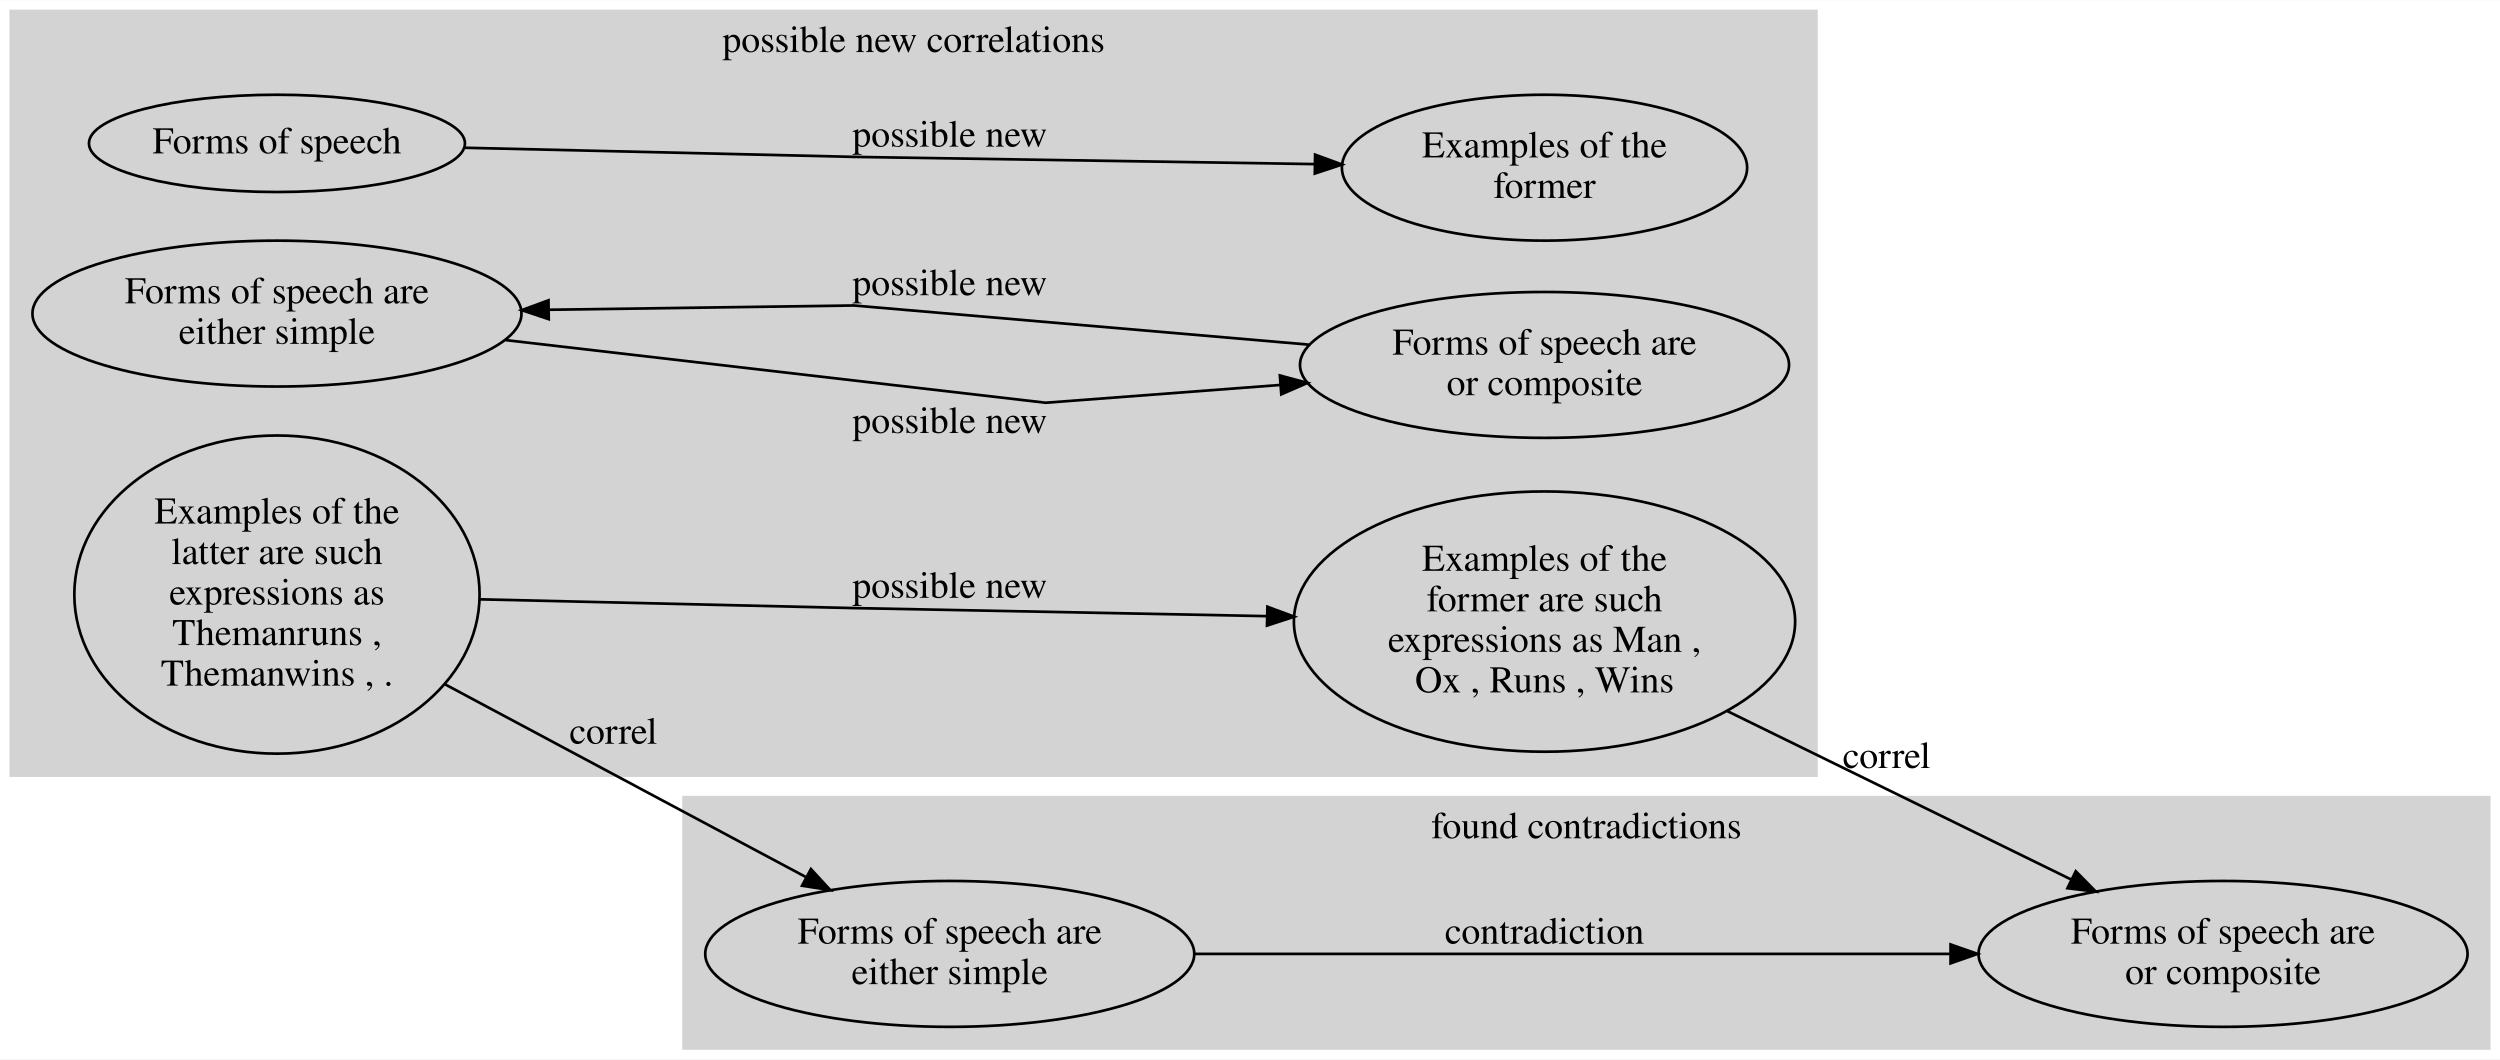
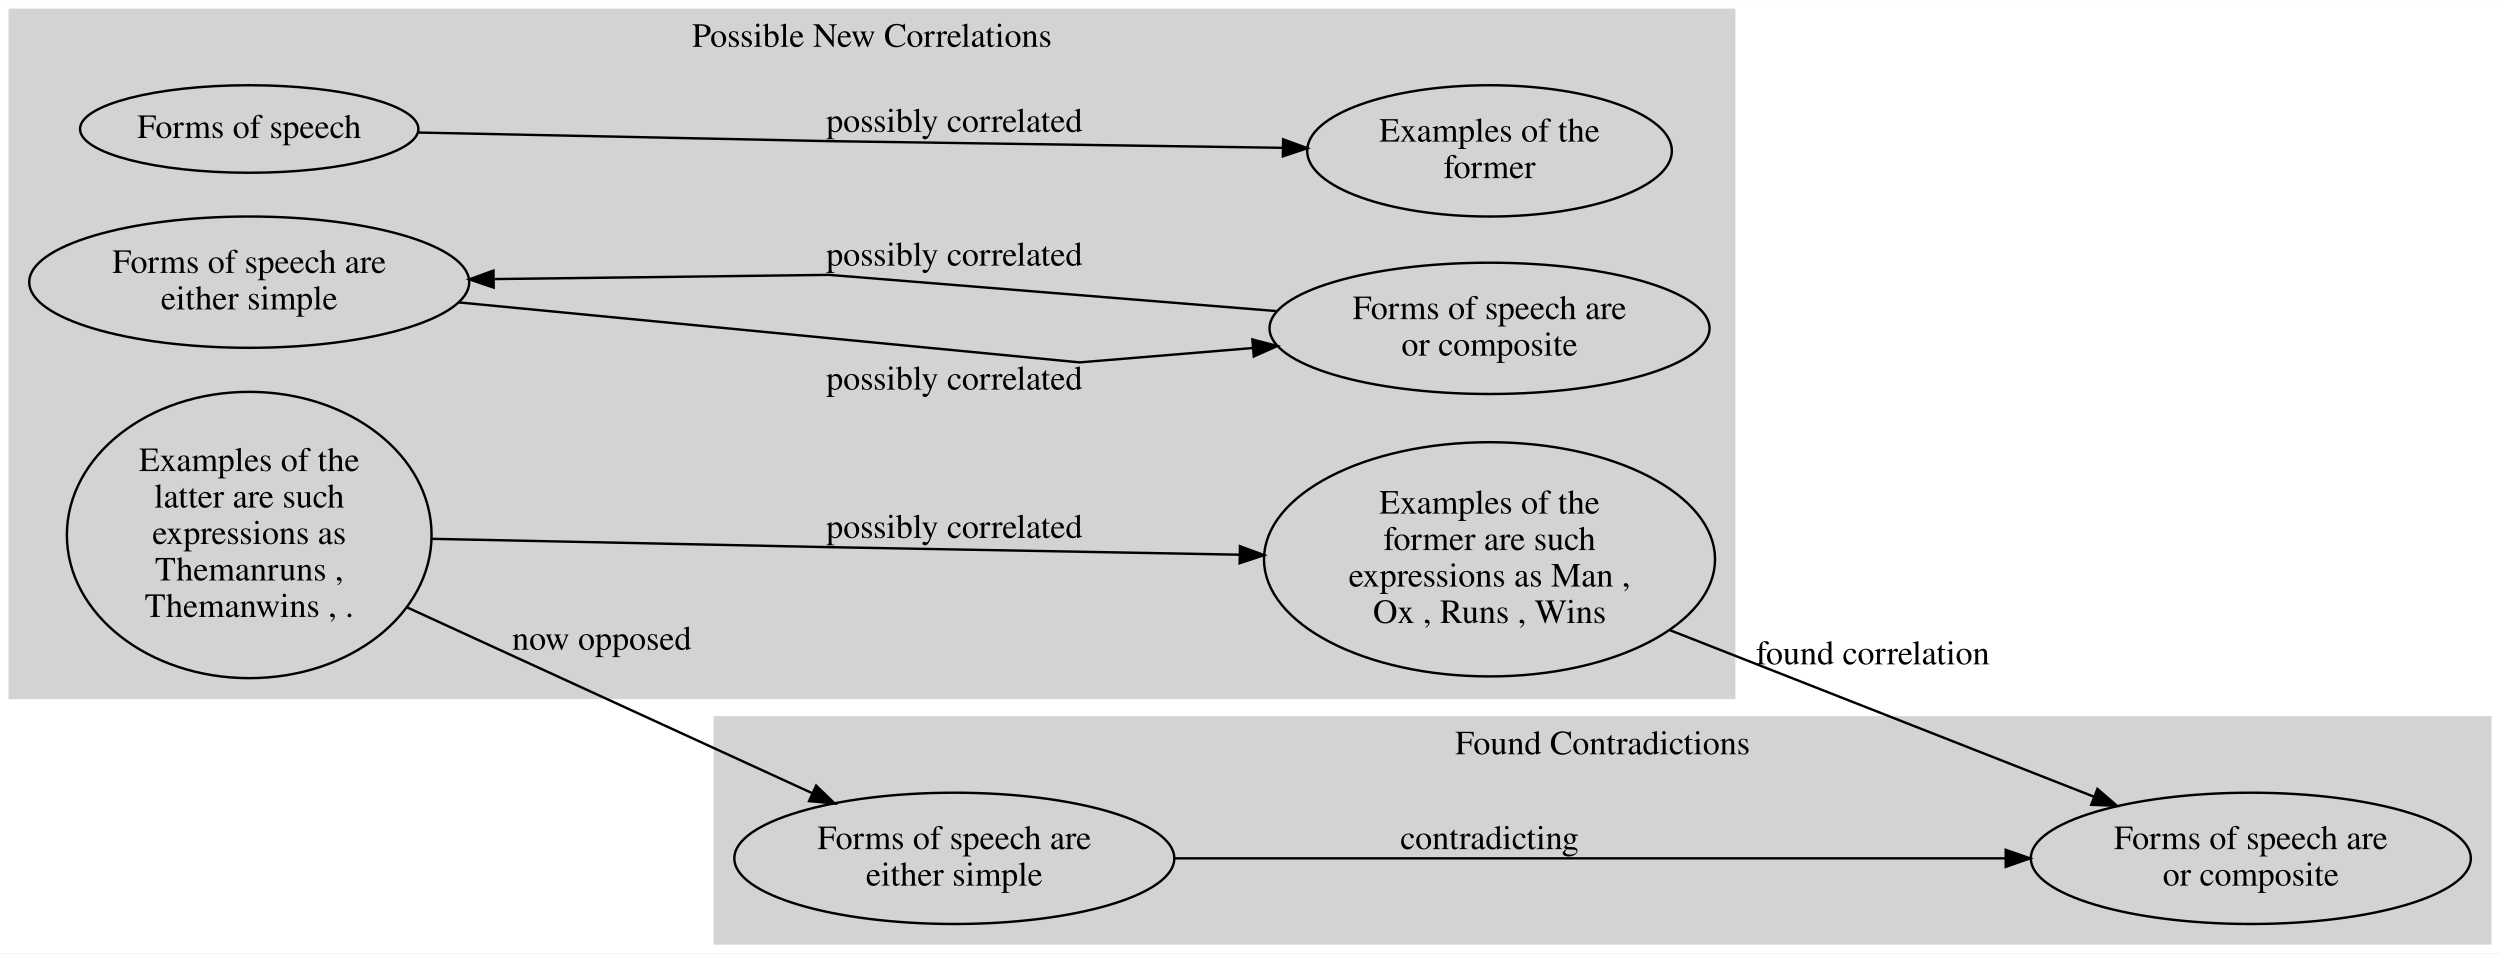
- <svg xmlns="http://www.w3.org/2000/svg" width="925pt" height="392pt" viewBox="0.00 0.00 925.32 392.00">
+ <svg xmlns="http://www.w3.org/2000/svg" width="1028pt" height="392pt" viewBox="0.00 0.00 1028.30 392.00">
  <g id="graph0" class="graph" transform="scale(1 1) rotate(0) translate(4 388)">
-     <polygon fill="#ffffff" stroke="transparent" points="-4,4 -4,-388 921.32,-388 921.32,4 -4,4" />
+     <polygon fill="#ffffff" stroke="transparent" points="-4,4 -4,-388 1024.3,-388 1024.3,4 -4,4" />
    <g id="clust1" class="cluster">
-       <polygon fill="#d3d3d3" stroke="#d3d3d3" points="249.02,0 249.02,-93 917.32,-93 917.32,0 249.02,0" />
-       <text text-anchor="middle" x="583.17" y="-77.8" font-family="Times,serif" font-size="14.00" fill="#000000">found contradictions</text>
+       <polygon fill="#d3d3d3" stroke="#d3d3d3" points="290.02,0 290.02,-93 1020.3,-93 1020.3,0 290.02,0" />
+       <text text-anchor="middle" x="655.17" y="-77.8" font-family="Times,serif" font-size="14.00" fill="#000000">Found Contradictions</text>
    </g>
    <g id="clust2" class="cluster">
-       <polygon fill="#d3d3d3" stroke="#d3d3d3" points="0,-101 0,-384 668.3,-384 668.3,-101 0,-101" />
-       <text text-anchor="middle" x="334.15" y="-368.8" font-family="Times,serif" font-size="14.00" fill="#000000">possible new correlations</text>
+       <polygon fill="#d3d3d3" stroke="#d3d3d3" points="0,-101 0,-384 709.3,-384 709.3,-101 0,-101" />
+       <text text-anchor="middle" x="354.65" y="-368.8" font-family="Times,serif" font-size="14.00" fill="#000000">Possible New Correlations</text>
    </g>
    <g id="node1" class="node">
-       <ellipse fill="none" stroke="#000000" cx="347.53" cy="-35" rx="90.5" ry="27" />
-       <text text-anchor="middle" x="347.53" y="-38.8" font-family="Times,serif" font-size="14.00" fill="#000000">Forms of speech are</text>
-       <text text-anchor="middle" x="347.53" y="-23.8" font-family="Times,serif" font-size="14.00" fill="#000000">either simple</text>
+       <ellipse fill="none" stroke="#000000" cx="388.53" cy="-35" rx="90.5" ry="27" />
+       <text text-anchor="middle" x="388.53" y="-38.8" font-family="Times,serif" font-size="14.00" fill="#000000">Forms of speech are</text>
+       <text text-anchor="middle" x="388.53" y="-23.8" font-family="Times,serif" font-size="14.00" fill="#000000">either simple</text>
    </g>
    <g id="node2" class="node">
-       <ellipse fill="none" stroke="#000000" cx="818.81" cy="-35" rx="90.5" ry="27" />
-       <text text-anchor="middle" x="818.81" y="-38.8" font-family="Times,serif" font-size="14.00" fill="#000000">Forms of speech are</text>
-       <text text-anchor="middle" x="818.81" y="-23.8" font-family="Times,serif" font-size="14.00" fill="#000000">or composite</text>
+       <ellipse fill="none" stroke="#000000" cx="921.81" cy="-35" rx="90.5" ry="27" />
+       <text text-anchor="middle" x="921.81" y="-38.8" font-family="Times,serif" font-size="14.00" fill="#000000">Forms of speech are</text>
+       <text text-anchor="middle" x="921.81" y="-23.8" font-family="Times,serif" font-size="14.00" fill="#000000">or composite</text>
    </g>
    <g id="edge1" class="edge">
-       <path fill="none" stroke="#000000" d="M438.25,-35C484.73,-35 531.67,-35 531.67,-35 531.67,-35 635.03,-35 717.73,-35" />
-       <polygon fill="#000000" stroke="#000000" points="717.96,-38.5 727.96,-35 717.96,-31.5 717.96,-38.5" />
-       <text text-anchor="middle" x="567.67" y="-38.8" font-family="Times,serif" font-size="14.00" fill="#000000">contradiction</text>
+       <path fill="none" stroke="#000000" d="M479.25,-35C525.73,-35 572.67,-35 572.67,-35 572.67,-35 717.72,-35 820.83,-35" />
+       <polygon fill="#000000" stroke="#000000" points="820.99,-38.5 830.99,-35 820.99,-31.5 820.99,-38.5" />
+       <text text-anchor="middle" x="608.67" y="-38.8" font-family="Times,serif" font-size="14.00" fill="#000000">contradicting</text>
    </g>
    <g id="node3" class="node">
      <ellipse fill="none" stroke="#000000" cx="98.51" cy="-335" rx="69.588" ry="18" />
      <text text-anchor="middle" x="98.51" y="-331.3" font-family="Times,serif" font-size="14.00" fill="#000000">Forms of speech</text>
    </g>
    <g id="node4" class="node">
-       <ellipse fill="none" stroke="#000000" cx="567.67" cy="-326" rx="75" ry="27" />
-       <text text-anchor="middle" x="567.67" y="-329.8" font-family="Times,serif" font-size="14.00" fill="#000000">Examples of the</text>
-       <text text-anchor="middle" x="567.67" y="-314.8" font-family="Times,serif" font-size="14.00" fill="#000000">former</text>
+       <ellipse fill="none" stroke="#000000" cx="608.67" cy="-326" rx="75" ry="27" />
+       <text text-anchor="middle" x="608.67" y="-329.8" font-family="Times,serif" font-size="14.00" fill="#000000">Examples of the</text>
+       <text text-anchor="middle" x="608.67" y="-314.8" font-family="Times,serif" font-size="14.00" fill="#000000">former</text>
    </g>
    <g id="edge2" class="edge">
-       <path fill="none" stroke="#000000" d="M167.83,-333.38C230.18,-331.92 312.03,-330 312.03,-330 312.03,-330 408.02,-328.5 482.36,-327.33" />
-       <polygon fill="#000000" stroke="#000000" points="482.755,-330.824 492.7,-327.17 482.647,-323.825 482.755,-330.824" />
-       <text text-anchor="middle" x="347.53" y="-333.8" font-family="Times,serif" font-size="14.00" fill="#000000">possible new</text>
+       <path fill="none" stroke="#000000" d="M168.14,-333.54C238.54,-332.06 337.03,-330 337.03,-330 337.03,-330 443.98,-328.43 523.66,-327.25" />
+       <polygon fill="#000000" stroke="#000000" points="523.773,-330.749 533.72,-327.1 523.669,-323.75 523.773,-330.749" />
+       <text text-anchor="middle" x="388.53" y="-333.8" font-family="Times,serif" font-size="14.00" fill="#000000">possibly correlated</text>
    </g>
    <g id="node5" class="node">
      <ellipse fill="none" stroke="#000000" cx="98.51" cy="-272" rx="90.5" ry="27" />
      <text text-anchor="middle" x="98.51" y="-275.8" font-family="Times,serif" font-size="14.00" fill="#000000">Forms of speech are</text>
      <text text-anchor="middle" x="98.51" y="-260.8" font-family="Times,serif" font-size="14.00" fill="#000000">either simple</text>
    </g>
    <g id="node6" class="node">
-       <ellipse fill="none" stroke="#000000" cx="567.67" cy="-253" rx="90.5" ry="27" />
-       <text text-anchor="middle" x="567.67" y="-256.8" font-family="Times,serif" font-size="14.00" fill="#000000">Forms of speech are</text>
-       <text text-anchor="middle" x="567.67" y="-241.8" font-family="Times,serif" font-size="14.00" fill="#000000">or composite</text>
+       <ellipse fill="none" stroke="#000000" cx="608.67" cy="-253" rx="90.5" ry="27" />
+       <text text-anchor="middle" x="608.67" y="-256.8" font-family="Times,serif" font-size="14.00" fill="#000000">Forms of speech are</text>
+       <text text-anchor="middle" x="608.67" y="-241.8" font-family="Times,serif" font-size="14.00" fill="#000000">or composite</text>
    </g>
    <g id="edge3" class="edge">
-       <path fill="none" stroke="#000000" d="M183.1,-262.19C266.97,-252.46 383.03,-239 383.03,-239 383.03,-239 425.62,-242.23 469.89,-245.59" />
-       <polygon fill="#000000" stroke="#000000" points="469.715,-249.087 479.95,-246.35 470.242,-242.107 469.715,-249.087" />
-       <text text-anchor="middle" x="347.53" y="-227.8" font-family="Times,serif" font-size="14.00" fill="#000000">possible new</text>
+       <path fill="none" stroke="#000000" d="M184.69,-263.67C285.86,-253.9 440.03,-239 440.03,-239 440.03,-239 473.91,-241.81 511.3,-244.92" />
+       <polygon fill="#000000" stroke="#000000" points="511.137,-248.418 521.39,-245.75 511.711,-241.442 511.137,-248.418" />
+       <text text-anchor="middle" x="388.53" y="-227.8" font-family="Times,serif" font-size="14.00" fill="#000000">possibly correlated</text>
    </g>
    <g id="edge4" class="edge">
-       <path fill="none" stroke="#000000" d="M480.41,-260.51C406.35,-266.88 312.03,-275 312.03,-275 312.03,-275 254.62,-274.19 199.34,-273.42" />
-       <polygon fill="#000000" stroke="#000000" points="199.11,-269.916 189.06,-273.27 199.008,-276.916 199.11,-269.916" />
-       <text text-anchor="middle" x="347.53" y="-278.8" font-family="Times,serif" font-size="14.00" fill="#000000">possible new</text>
+       <path fill="none" stroke="#000000" d="M521.23,-260.08C441.82,-266.51 337.03,-275 337.03,-275 337.03,-275 264.47,-274.09 199.39,-273.27" />
+       <polygon fill="#000000" stroke="#000000" points="199.063,-269.766 189.02,-273.14 198.975,-276.765 199.063,-269.766" />
+       <text text-anchor="middle" x="388.53" y="-278.8" font-family="Times,serif" font-size="14.00" fill="#000000">possibly correlated</text>
    </g>
    <g id="node7" class="node">
      <ellipse fill="none" stroke="#000000" cx="98.51" cy="-168" rx="75" ry="58.88" />
      <text text-anchor="middle" x="98.51" y="-194.3" font-family="Times,serif" font-size="14.00" fill="#000000">Examples of the</text>
      <text text-anchor="middle" x="98.51" y="-179.3" font-family="Times,serif" font-size="14.00" fill="#000000">latter are such</text>
      <text text-anchor="middle" x="98.51" y="-164.3" font-family="Times,serif" font-size="14.00" fill="#000000">expressions as</text>
      <text text-anchor="middle" x="98.51" y="-149.3" font-family="Times,serif" font-size="14.00" fill="#000000">Themanruns ,</text>
      <text text-anchor="middle" x="98.51" y="-134.3" font-family="Times,serif" font-size="14.00" fill="#000000">Themanwins , .</text>
    </g>
    <g id="edge6" class="edge">
-       <path fill="none" stroke="#000000" d="M160.71,-134.78C201.78,-112.84 255.05,-84.392 294.19,-63.488" />
-       <polygon fill="#000000" stroke="#000000" points="296.147,-66.411 303.32,-58.613 292.85,-60.236 296.147,-66.411" />
-       <text text-anchor="middle" x="223.02" y="-112.8" font-family="Times,serif" font-size="14.00" fill="#000000">correl</text>
+       <path fill="none" stroke="#000000" d="M163.23,-138.32C213.16,-115.42 281.63,-84.023 329.94,-61.867" />
+       <polygon fill="#000000" stroke="#000000" points="331.697,-64.912 339.33,-57.564 328.781,-58.548 331.697,-64.912" />
+       <text text-anchor="middle" x="243.52" y="-120.8" font-family="Times,serif" font-size="14.00" fill="#000000">now opposed</text>
    </g>
    <g id="node8" class="node">
-       <ellipse fill="none" stroke="#000000" cx="567.67" cy="-158" rx="92.762" ry="48.167" />
-       <text text-anchor="middle" x="567.67" y="-176.8" font-family="Times,serif" font-size="14.00" fill="#000000">Examples of the</text>
-       <text text-anchor="middle" x="567.67" y="-161.8" font-family="Times,serif" font-size="14.00" fill="#000000">former are such</text>
-       <text text-anchor="middle" x="567.67" y="-146.8" font-family="Times,serif" font-size="14.00" fill="#000000">expressions as Man ,</text>
-       <text text-anchor="middle" x="567.67" y="-131.8" font-family="Times,serif" font-size="14.00" fill="#000000">Ox , Runs , Wins</text>
+       <ellipse fill="none" stroke="#000000" cx="608.67" cy="-158" rx="92.762" ry="48.167" />
+       <text text-anchor="middle" x="608.67" y="-176.8" font-family="Times,serif" font-size="14.00" fill="#000000">Examples of the</text>
+       <text text-anchor="middle" x="608.67" y="-161.8" font-family="Times,serif" font-size="14.00" fill="#000000">former are such</text>
+       <text text-anchor="middle" x="608.67" y="-146.8" font-family="Times,serif" font-size="14.00" fill="#000000">expressions as Man ,</text>
+       <text text-anchor="middle" x="608.67" y="-131.8" font-family="Times,serif" font-size="14.00" fill="#000000">Ox , Runs , Wins</text>
    </g>
    <g id="edge5" class="edge">
-       <path fill="none" stroke="#000000" d="M173.49,-166.24C235.01,-164.8 312.03,-163 312.03,-163 312.03,-163 393.63,-161.4 464.63,-160.02" />
-       <polygon fill="#000000" stroke="#000000" points="465.093,-163.512 475.02,-159.81 464.951,-156.513 465.093,-163.512" />
-       <text text-anchor="middle" x="347.53" y="-166.8" font-family="Times,serif" font-size="14.00" fill="#000000">possible new</text>
+       <path fill="none" stroke="#000000" d="M173.65,-166.42C243.57,-164.96 337.03,-163 337.03,-163 337.03,-163 428.83,-161.31 505.69,-159.9" />
+       <polygon fill="#000000" stroke="#000000" points="506.017,-163.395 515.95,-159.71 505.887,-156.396 506.017,-163.395" />
+       <text text-anchor="middle" x="388.53" y="-166.8" font-family="Times,serif" font-size="14.00" fill="#000000">possibly correlated</text>
    </g>
    <g id="edge7" class="edge">
-       <path fill="none" stroke="#000000" d="M635.3,-124.88C675.08,-105.39 724.79,-81.047 762.44,-62.609" />
-       <polygon fill="#000000" stroke="#000000" points="764.298,-65.597 771.74,-58.056 761.22,-59.31 764.298,-65.597" />
-       <text text-anchor="middle" x="694.3" y="-103.8" font-family="Times,serif" font-size="14.00" fill="#000000">correl</text>
+       <path fill="none" stroke="#000000" d="M682.88,-128.85C735.89,-108.03 806.51,-80.289 857.21,-60.376" />
+       <polygon fill="#000000" stroke="#000000" points="858.723,-63.542 866.75,-56.627 856.163,-57.027 858.723,-63.542" />
+       <text text-anchor="middle" x="766.3" y="-114.8" font-family="Times,serif" font-size="14.00" fill="#000000">found correlation</text>
    </g>
  </g>
</svg>
